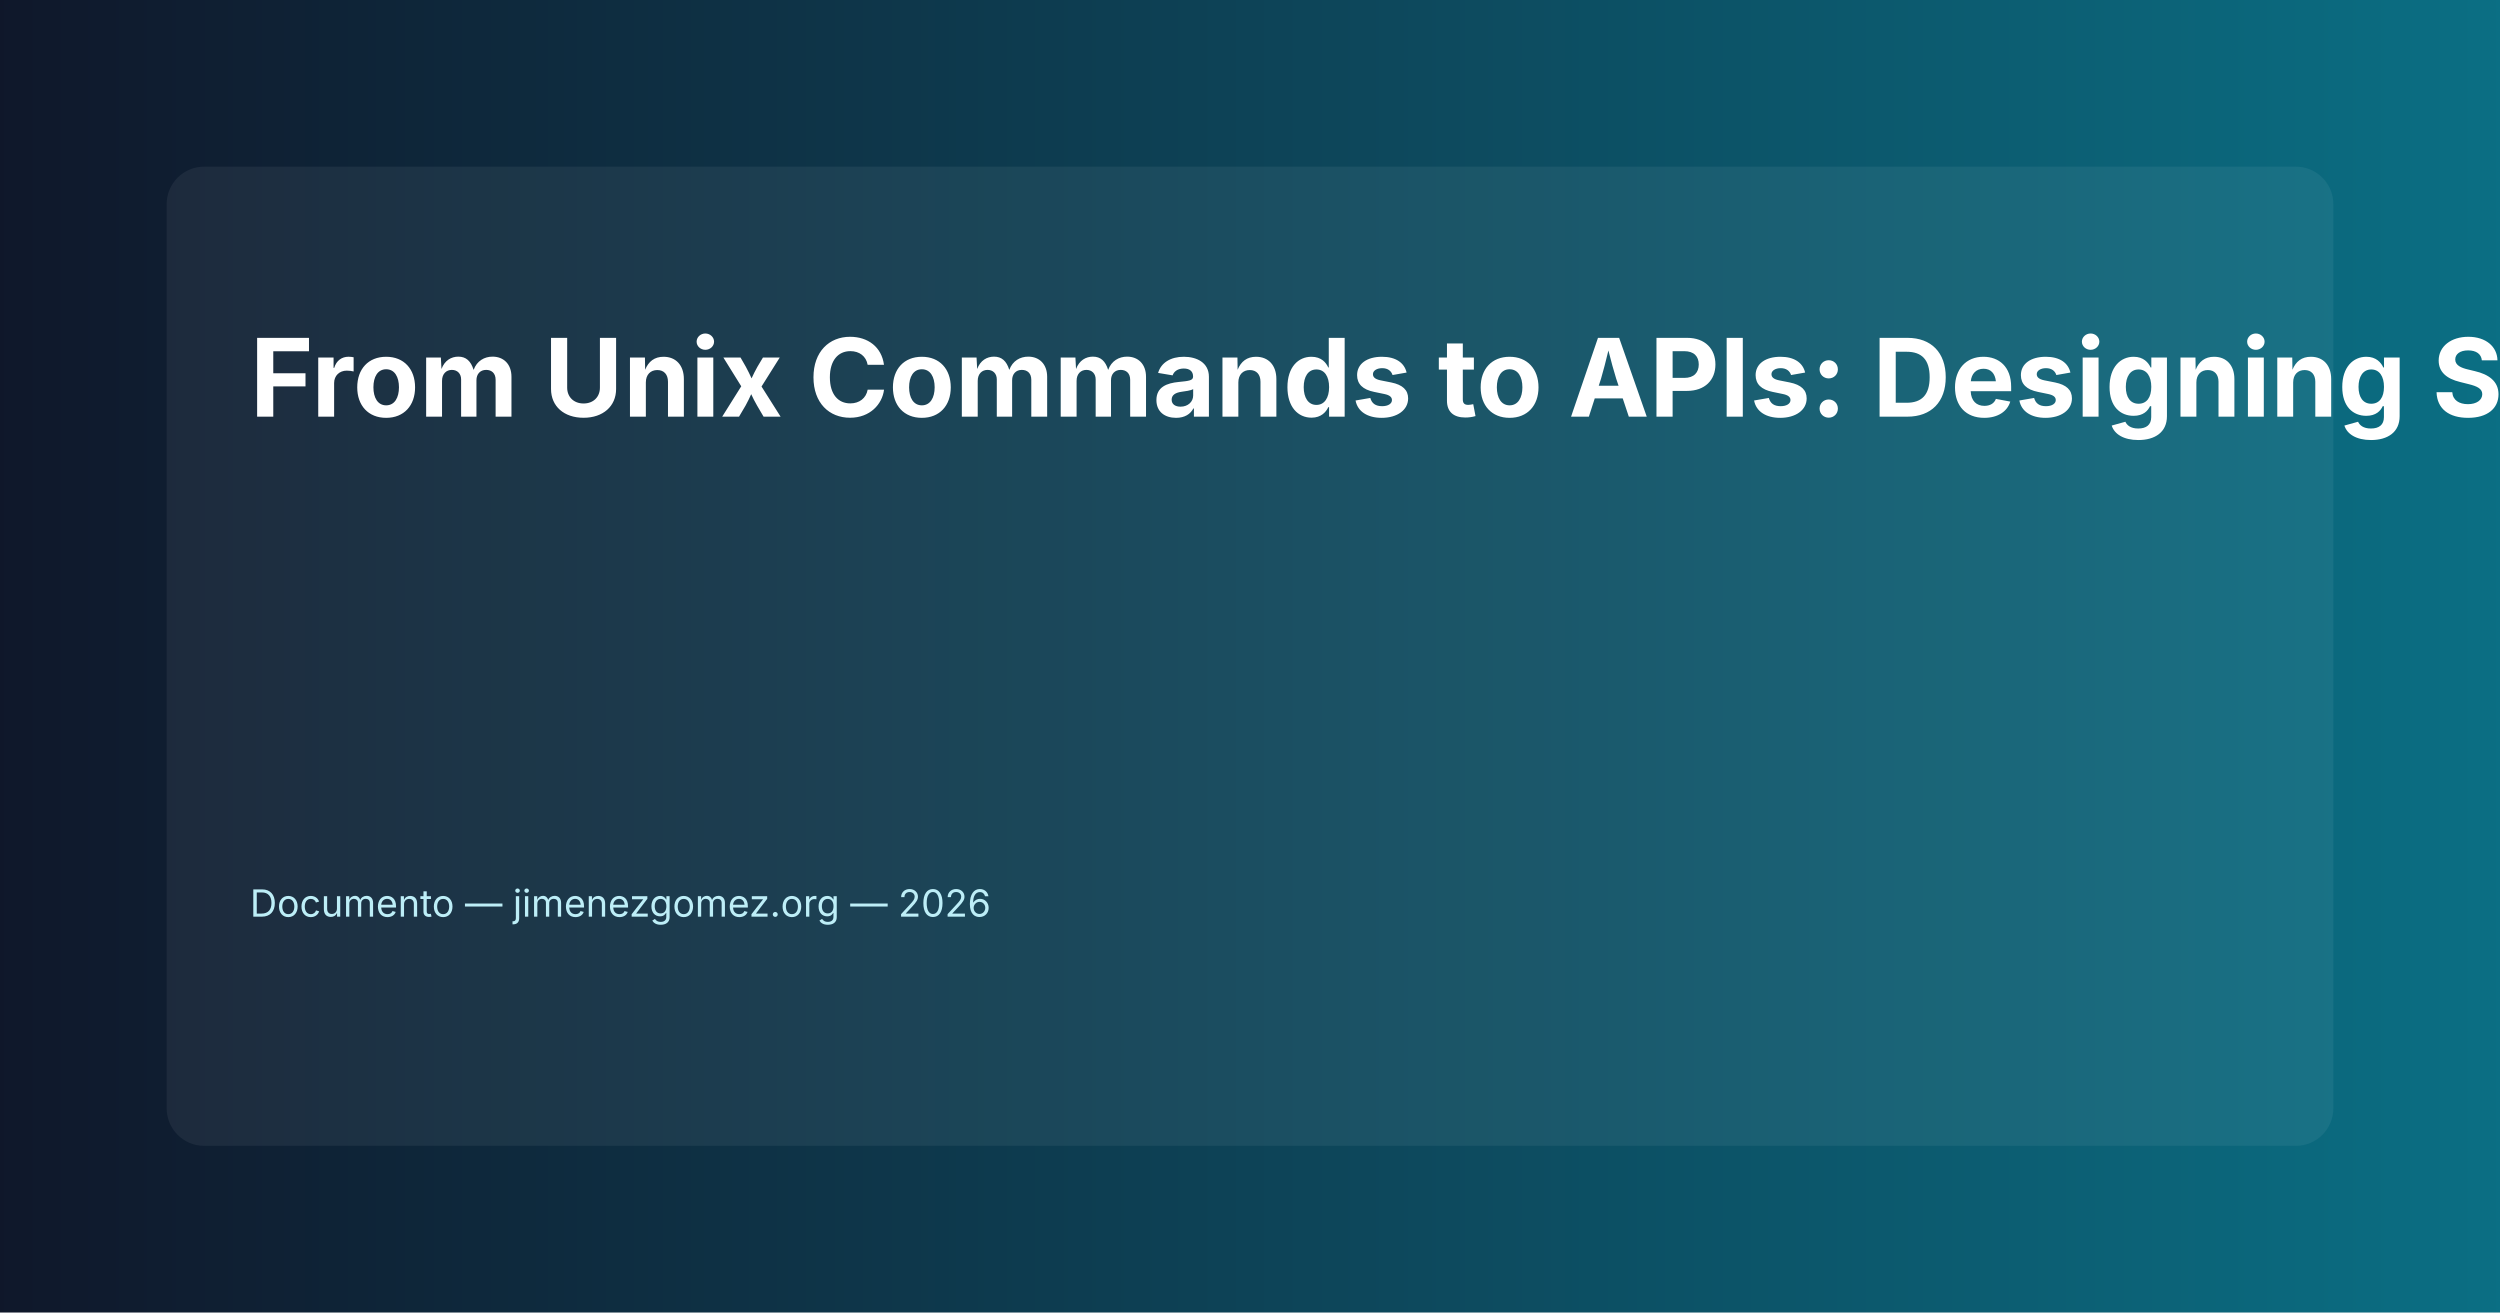
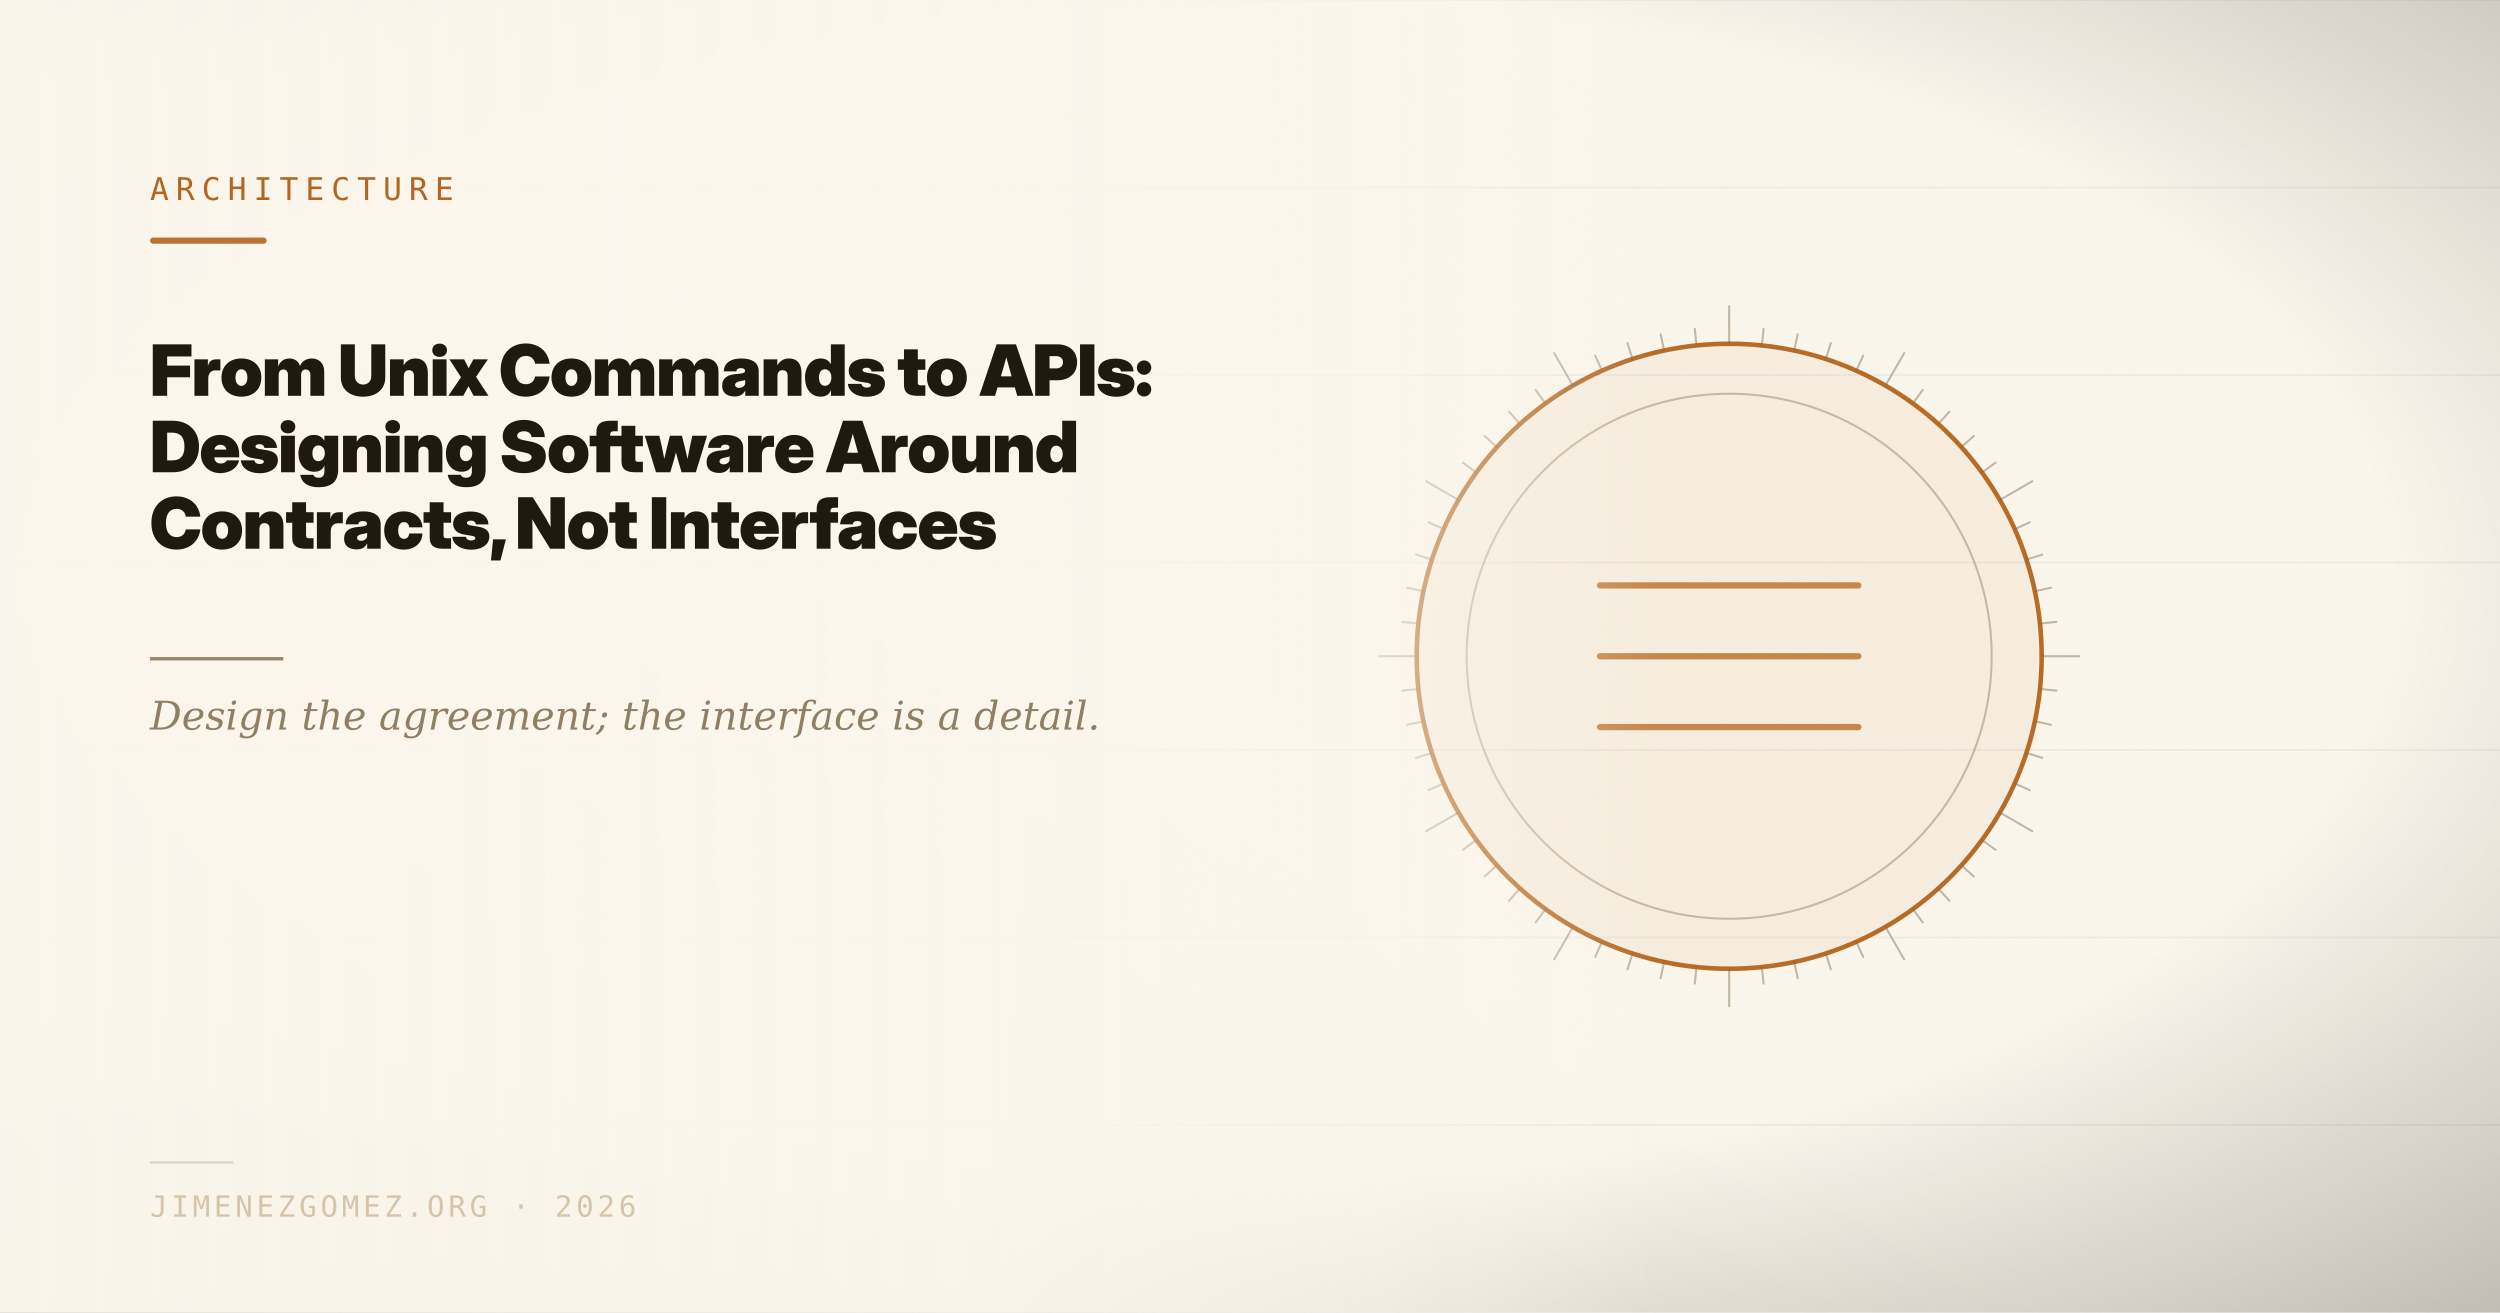
<svg xmlns="http://www.w3.org/2000/svg" width="1200" height="630" viewBox="0 0 1200 630">
  <defs>
-     <linearGradient id="g" x1="0" x2="1">
-       <stop offset="0" stop-color="#0f172a" />
-       <stop offset="1" stop-color="#0b6f84" />
+     <linearGradient id="bg" x1="0" y1="0" x2="-0.77" y2="0.64">
+       <stop offset="0%" stop-color="#fbf6ec" />
+       <stop offset="100%" stop-color="#efe3cd" />
+     </linearGradient>
+     <radialGradient id="vig" cx="50%" cy="45%" r="78%">
+       <stop offset="58%" stop-color="#000000" stop-opacity="0" />
+       <stop offset="100%" stop-color="#000000" stop-opacity="0.26" />
+     </radialGradient>
+     <filter id="grain" x="0" y="0" width="100%" height="100%">
+       <feTurbulence type="fractalNoise" baseFrequency="0.7" numOctaves="3" seed="52" result="n" />
+       <feColorMatrix in="n" type="saturate" values="0" />
+       <feComponentTransfer>
+         <feFuncA type="linear" slope="0.5" />
+       </feComponentTransfer>
+     </filter>
+     <linearGradient id="scrim" x1="0" y1="0" x2="1" y2="0">
+       <stop offset="0%" stop-color="#fbf6ec" stop-opacity="0.97" />
+       <stop offset="40%" stop-color="#fbf6ec" stop-opacity="0.90" />
+       <stop offset="55%" stop-color="#fbf6ec" stop-opacity="0.55" />
+       <stop offset="66%" stop-color="#fbf6ec" stop-opacity="0" />
    </linearGradient>
  </defs>
-   <rect width="100%" height="100%" fill="url(#g)" />
-   <g transform="translate(80,80)">
-     <rect x="0" y="0" width="1040" height="470" rx="18" fill-opacity="0.06" fill="#ffffff" />
-     <text x="40" y="120" font-family="Inter, Arial, Helvetica, sans-serif" font-size="52" fill="#ffffff" font-weight="700">From Unix Commands to APIs: Designing Software Around Contracts, Not Interfaces</text>
-     <text x="40" y="190" font-family="Inter, Arial, Helvetica, sans-serif" font-size="28" fill="#e6f7fb" />
-     <text x="40" y="360" font-family="Inter, Arial, Helvetica, sans-serif" font-size="18" fill="#bdeef7">Documento — jimenezgomez.org — 2026</text>
+   <rect width="1200" height="630" fill="url(#bg)" />
+   <rect width="1200" height="630" fill="url(#vig)" />
+   <g opacity="0.045" stroke="#20190f" stroke-width="1">
+     <line x1="0" y1="0" x2="1200" y2="0" />
+     <line x1="0" y1="90" x2="1200" y2="90" />
+     <line x1="0" y1="180" x2="1200" y2="180" />
+     <line x1="0" y1="270" x2="1200" y2="270" />
+     <line x1="0" y1="360" x2="1200" y2="360" />
+     <line x1="0" y1="450" x2="1200" y2="450" />
+     <line x1="0" y1="540" x2="1200" y2="540" />
  </g>
+   <rect width="1200" height="630" filter="url(#grain)" opacity="0.028" />
+   <g opacity="1">
+     <circle cx="830" cy="315" r="150" fill="#b5651d" fill-opacity="0.07" stroke="#b5651d" stroke-width="2.2" stroke-opacity="0.95" stroke-linecap="round" stroke-linejoin="round" />
+     <circle cx="830" cy="315" r="126" fill="none" stroke="#7d6a4e" stroke-width="1" stroke-opacity="0.4" stroke-linecap="round" stroke-linejoin="round" />
+     <line x1="980.0" y1="315.0" x2="998.0" y2="315.0" stroke="#7d6a4e" stroke-width="1" stroke-opacity="0.45" fill="none" stroke-linecap="round" stroke-linejoin="round" />
+     <line x1="979.2" y1="330.7" x2="987.1" y2="331.5" stroke="#7d6a4e" stroke-width="1" stroke-opacity="0.45" fill="none" stroke-linecap="round" stroke-linejoin="round" />
+     <line x1="976.7" y1="346.2" x2="984.5" y2="347.9" stroke="#7d6a4e" stroke-width="1" stroke-opacity="0.45" fill="none" stroke-linecap="round" stroke-linejoin="round" />
+     <line x1="972.7" y1="361.4" x2="980.3" y2="363.8" stroke="#7d6a4e" stroke-width="1" stroke-opacity="0.45" fill="none" stroke-linecap="round" stroke-linejoin="round" />
+     <line x1="967.0" y1="376.0" x2="974.3" y2="379.3" stroke="#7d6a4e" stroke-width="1" stroke-opacity="0.45" fill="none" stroke-linecap="round" stroke-linejoin="round" />
+     <line x1="959.9" y1="390.0" x2="975.5" y2="399.0" stroke="#7d6a4e" stroke-width="1" stroke-opacity="0.45" fill="none" stroke-linecap="round" stroke-linejoin="round" />
+     <line x1="951.4" y1="403.2" x2="957.8" y2="407.9" stroke="#7d6a4e" stroke-width="1" stroke-opacity="0.45" fill="none" stroke-linecap="round" stroke-linejoin="round" />
+     <line x1="941.5" y1="415.4" x2="947.4" y2="420.7" stroke="#7d6a4e" stroke-width="1" stroke-opacity="0.45" fill="none" stroke-linecap="round" stroke-linejoin="round" />
+     <line x1="930.4" y1="426.5" x2="935.7" y2="432.4" stroke="#7d6a4e" stroke-width="1" stroke-opacity="0.45" fill="none" stroke-linecap="round" stroke-linejoin="round" />
+     <line x1="918.2" y1="436.4" x2="922.9" y2="442.8" stroke="#7d6a4e" stroke-width="1" stroke-opacity="0.45" fill="none" stroke-linecap="round" stroke-linejoin="round" />
+     <line x1="905.0" y1="444.9" x2="914.0" y2="460.5" stroke="#7d6a4e" stroke-width="1" stroke-opacity="0.45" fill="none" stroke-linecap="round" stroke-linejoin="round" />
+     <line x1="891.0" y1="452.0" x2="894.3" y2="459.3" stroke="#7d6a4e" stroke-width="1" stroke-opacity="0.45" fill="none" stroke-linecap="round" stroke-linejoin="round" />
+     <line x1="876.4" y1="457.7" x2="878.8" y2="465.3" stroke="#7d6a4e" stroke-width="1" stroke-opacity="0.45" fill="none" stroke-linecap="round" stroke-linejoin="round" />
+     <line x1="861.2" y1="461.7" x2="862.9" y2="469.5" stroke="#7d6a4e" stroke-width="1" stroke-opacity="0.45" fill="none" stroke-linecap="round" stroke-linejoin="round" />
+     <line x1="845.7" y1="464.2" x2="846.5" y2="472.1" stroke="#7d6a4e" stroke-width="1" stroke-opacity="0.45" fill="none" stroke-linecap="round" stroke-linejoin="round" />
+     <line x1="830.0" y1="465.0" x2="830.0" y2="483.0" stroke="#7d6a4e" stroke-width="1" stroke-opacity="0.45" fill="none" stroke-linecap="round" stroke-linejoin="round" />
+     <line x1="814.3" y1="464.2" x2="813.5" y2="472.1" stroke="#7d6a4e" stroke-width="1" stroke-opacity="0.45" fill="none" stroke-linecap="round" stroke-linejoin="round" />
+     <line x1="798.8" y1="461.7" x2="797.1" y2="469.5" stroke="#7d6a4e" stroke-width="1" stroke-opacity="0.45" fill="none" stroke-linecap="round" stroke-linejoin="round" />
+     <line x1="783.6" y1="457.7" x2="781.2" y2="465.3" stroke="#7d6a4e" stroke-width="1" stroke-opacity="0.45" fill="none" stroke-linecap="round" stroke-linejoin="round" />
+     <line x1="769.0" y1="452.0" x2="765.7" y2="459.3" stroke="#7d6a4e" stroke-width="1" stroke-opacity="0.45" fill="none" stroke-linecap="round" stroke-linejoin="round" />
+     <line x1="755.0" y1="444.9" x2="746.0" y2="460.5" stroke="#7d6a4e" stroke-width="1" stroke-opacity="0.45" fill="none" stroke-linecap="round" stroke-linejoin="round" />
+     <line x1="741.8" y1="436.4" x2="737.1" y2="442.8" stroke="#7d6a4e" stroke-width="1" stroke-opacity="0.45" fill="none" stroke-linecap="round" stroke-linejoin="round" />
+     <line x1="729.6" y1="426.5" x2="724.3" y2="432.4" stroke="#7d6a4e" stroke-width="1" stroke-opacity="0.45" fill="none" stroke-linecap="round" stroke-linejoin="round" />
+     <line x1="718.5" y1="415.4" x2="712.6" y2="420.7" stroke="#7d6a4e" stroke-width="1" stroke-opacity="0.45" fill="none" stroke-linecap="round" stroke-linejoin="round" />
+     <line x1="708.6" y1="403.2" x2="702.2" y2="407.9" stroke="#7d6a4e" stroke-width="1" stroke-opacity="0.45" fill="none" stroke-linecap="round" stroke-linejoin="round" />
+     <line x1="700.1" y1="390.0" x2="684.5" y2="399.0" stroke="#7d6a4e" stroke-width="1" stroke-opacity="0.45" fill="none" stroke-linecap="round" stroke-linejoin="round" />
+     <line x1="693.0" y1="376.0" x2="685.7" y2="379.3" stroke="#7d6a4e" stroke-width="1" stroke-opacity="0.45" fill="none" stroke-linecap="round" stroke-linejoin="round" />
+     <line x1="687.3" y1="361.4" x2="679.7" y2="363.8" stroke="#7d6a4e" stroke-width="1" stroke-opacity="0.45" fill="none" stroke-linecap="round" stroke-linejoin="round" />
+     <line x1="683.3" y1="346.2" x2="675.5" y2="347.9" stroke="#7d6a4e" stroke-width="1" stroke-opacity="0.45" fill="none" stroke-linecap="round" stroke-linejoin="round" />
+     <line x1="680.8" y1="330.7" x2="672.9" y2="331.5" stroke="#7d6a4e" stroke-width="1" stroke-opacity="0.45" fill="none" stroke-linecap="round" stroke-linejoin="round" />
+     <line x1="680.0" y1="315.0" x2="662.0" y2="315.0" stroke="#7d6a4e" stroke-width="1" stroke-opacity="0.45" fill="none" stroke-linecap="round" stroke-linejoin="round" />
+     <line x1="680.8" y1="299.3" x2="672.9" y2="298.5" stroke="#7d6a4e" stroke-width="1" stroke-opacity="0.45" fill="none" stroke-linecap="round" stroke-linejoin="round" />
+     <line x1="683.3" y1="283.8" x2="675.5" y2="282.1" stroke="#7d6a4e" stroke-width="1" stroke-opacity="0.45" fill="none" stroke-linecap="round" stroke-linejoin="round" />
+     <line x1="687.3" y1="268.6" x2="679.7" y2="266.2" stroke="#7d6a4e" stroke-width="1" stroke-opacity="0.45" fill="none" stroke-linecap="round" stroke-linejoin="round" />
+     <line x1="693.0" y1="254.0" x2="685.7" y2="250.7" stroke="#7d6a4e" stroke-width="1" stroke-opacity="0.45" fill="none" stroke-linecap="round" stroke-linejoin="round" />
+     <line x1="700.1" y1="240.0" x2="684.5" y2="231.0" stroke="#7d6a4e" stroke-width="1" stroke-opacity="0.45" fill="none" stroke-linecap="round" stroke-linejoin="round" />
+     <line x1="708.6" y1="226.8" x2="702.2" y2="222.1" stroke="#7d6a4e" stroke-width="1" stroke-opacity="0.45" fill="none" stroke-linecap="round" stroke-linejoin="round" />
+     <line x1="718.5" y1="214.6" x2="712.6" y2="209.3" stroke="#7d6a4e" stroke-width="1" stroke-opacity="0.45" fill="none" stroke-linecap="round" stroke-linejoin="round" />
+     <line x1="729.6" y1="203.5" x2="724.3" y2="197.6" stroke="#7d6a4e" stroke-width="1" stroke-opacity="0.45" fill="none" stroke-linecap="round" stroke-linejoin="round" />
+     <line x1="741.8" y1="193.6" x2="737.1" y2="187.2" stroke="#7d6a4e" stroke-width="1" stroke-opacity="0.45" fill="none" stroke-linecap="round" stroke-linejoin="round" />
+     <line x1="755.0" y1="185.1" x2="746.0" y2="169.5" stroke="#7d6a4e" stroke-width="1" stroke-opacity="0.45" fill="none" stroke-linecap="round" stroke-linejoin="round" />
+     <line x1="769.0" y1="178.0" x2="765.7" y2="170.7" stroke="#7d6a4e" stroke-width="1" stroke-opacity="0.45" fill="none" stroke-linecap="round" stroke-linejoin="round" />
+     <line x1="783.6" y1="172.3" x2="781.2" y2="164.7" stroke="#7d6a4e" stroke-width="1" stroke-opacity="0.45" fill="none" stroke-linecap="round" stroke-linejoin="round" />
+     <line x1="798.8" y1="168.3" x2="797.1" y2="160.5" stroke="#7d6a4e" stroke-width="1" stroke-opacity="0.45" fill="none" stroke-linecap="round" stroke-linejoin="round" />
+     <line x1="814.3" y1="165.8" x2="813.5" y2="157.9" stroke="#7d6a4e" stroke-width="1" stroke-opacity="0.45" fill="none" stroke-linecap="round" stroke-linejoin="round" />
+     <line x1="830.0" y1="165.0" x2="830.0" y2="147.0" stroke="#7d6a4e" stroke-width="1" stroke-opacity="0.45" fill="none" stroke-linecap="round" stroke-linejoin="round" />
+     <line x1="845.7" y1="165.8" x2="846.5" y2="157.9" stroke="#7d6a4e" stroke-width="1" stroke-opacity="0.45" fill="none" stroke-linecap="round" stroke-linejoin="round" />
+     <line x1="861.2" y1="168.3" x2="862.9" y2="160.5" stroke="#7d6a4e" stroke-width="1" stroke-opacity="0.45" fill="none" stroke-linecap="round" stroke-linejoin="round" />
+     <line x1="876.4" y1="172.3" x2="878.8" y2="164.7" stroke="#7d6a4e" stroke-width="1" stroke-opacity="0.45" fill="none" stroke-linecap="round" stroke-linejoin="round" />
+     <line x1="891.0" y1="178.0" x2="894.3" y2="170.7" stroke="#7d6a4e" stroke-width="1" stroke-opacity="0.45" fill="none" stroke-linecap="round" stroke-linejoin="round" />
+     <line x1="905.0" y1="185.1" x2="914.0" y2="169.5" stroke="#7d6a4e" stroke-width="1" stroke-opacity="0.45" fill="none" stroke-linecap="round" stroke-linejoin="round" />
+     <line x1="918.2" y1="193.6" x2="922.9" y2="187.2" stroke="#7d6a4e" stroke-width="1" stroke-opacity="0.45" fill="none" stroke-linecap="round" stroke-linejoin="round" />
+     <line x1="930.4" y1="203.5" x2="935.7" y2="197.6" stroke="#7d6a4e" stroke-width="1" stroke-opacity="0.45" fill="none" stroke-linecap="round" stroke-linejoin="round" />
+     <line x1="941.5" y1="214.6" x2="947.4" y2="209.3" stroke="#7d6a4e" stroke-width="1" stroke-opacity="0.45" fill="none" stroke-linecap="round" stroke-linejoin="round" />
+     <line x1="951.4" y1="226.8" x2="957.8" y2="222.1" stroke="#7d6a4e" stroke-width="1" stroke-opacity="0.45" fill="none" stroke-linecap="round" stroke-linejoin="round" />
+     <line x1="959.9" y1="240.0" x2="975.5" y2="231.0" stroke="#7d6a4e" stroke-width="1" stroke-opacity="0.45" fill="none" stroke-linecap="round" stroke-linejoin="round" />
+     <line x1="967.0" y1="254.0" x2="974.3" y2="250.7" stroke="#7d6a4e" stroke-width="1" stroke-opacity="0.45" fill="none" stroke-linecap="round" stroke-linejoin="round" />
+     <line x1="972.7" y1="268.6" x2="980.3" y2="266.2" stroke="#7d6a4e" stroke-width="1" stroke-opacity="0.45" fill="none" stroke-linecap="round" stroke-linejoin="round" />
+     <line x1="976.7" y1="283.8" x2="984.5" y2="282.1" stroke="#7d6a4e" stroke-width="1" stroke-opacity="0.45" fill="none" stroke-linecap="round" stroke-linejoin="round" />
+     <line x1="979.2" y1="299.3" x2="987.1" y2="298.5" stroke="#7d6a4e" stroke-width="1" stroke-opacity="0.45" fill="none" stroke-linecap="round" stroke-linejoin="round" />
+     <line x1="768" y1="281" x2="892" y2="281" stroke="#b5651d" stroke-width="3" stroke-opacity="0.75" fill="none" stroke-linecap="round" stroke-linejoin="round" />
+     <line x1="768" y1="315" x2="892" y2="315" stroke="#b5651d" stroke-width="3" stroke-opacity="0.75" fill="none" stroke-linecap="round" stroke-linejoin="round" />
+     <line x1="768" y1="349" x2="892" y2="349" stroke="#b5651d" stroke-width="3" stroke-opacity="0.75" fill="none" stroke-linecap="round" stroke-linejoin="round" />
+   </g>
+   <rect width="1200" height="630" fill="url(#scrim)" />
+   <text x="72" y="96" font-family="IBM Plex Mono, DejaVu Sans Mono, monospace" font-size="15" letter-spacing="3.4" fill="#b5651d" font-weight="500">ARCHITECTURE</text>
+   <rect x="72" y="114" width="56" height="3" rx="1.5" fill="#b5651d" fill-opacity="0.9" />
+   <text x="72" y="190.0" font-family="Inter Display, Inter, DejaVu Sans, sans-serif" font-size="34" font-weight="900" letter-spacing="-0.5" fill="#20190f">From Unix Commands to APIs:</text>
+   <text x="72" y="226.7" font-family="Inter Display, Inter, DejaVu Sans, sans-serif" font-size="34" font-weight="900" letter-spacing="-0.5" fill="#20190f">Designing Software Around</text>
+   <text x="72" y="263.4" font-family="Inter Display, Inter, DejaVu Sans, sans-serif" font-size="34" font-weight="900" letter-spacing="-0.5" fill="#20190f">Contracts, Not Interfaces</text>
+   <line x1="72" y1="316.2" x2="136" y2="316.2" stroke="#7d6a4e" stroke-width="1.6" stroke-opacity="0.8" />
+   <text x="72" y="350.2" font-family="EB Garamond, DejaVu Serif, serif" font-size="19" font-style="italic" fill="#7d6a4e" fill-opacity="0.85">Design the agreement; the interface is a detail.</text>
+   <line x1="72" y1="558" x2="112" y2="558" stroke="#d3c3a5" stroke-width="1" stroke-opacity="0.7" />
+   <text x="72" y="584" font-family="IBM Plex Mono, DejaVu Sans Mono, monospace" font-size="14" letter-spacing="1.8" fill="#d3c3a5" fill-opacity="0.95">JIMENEZGOMEZ.ORG · 2026</text>
</svg>
